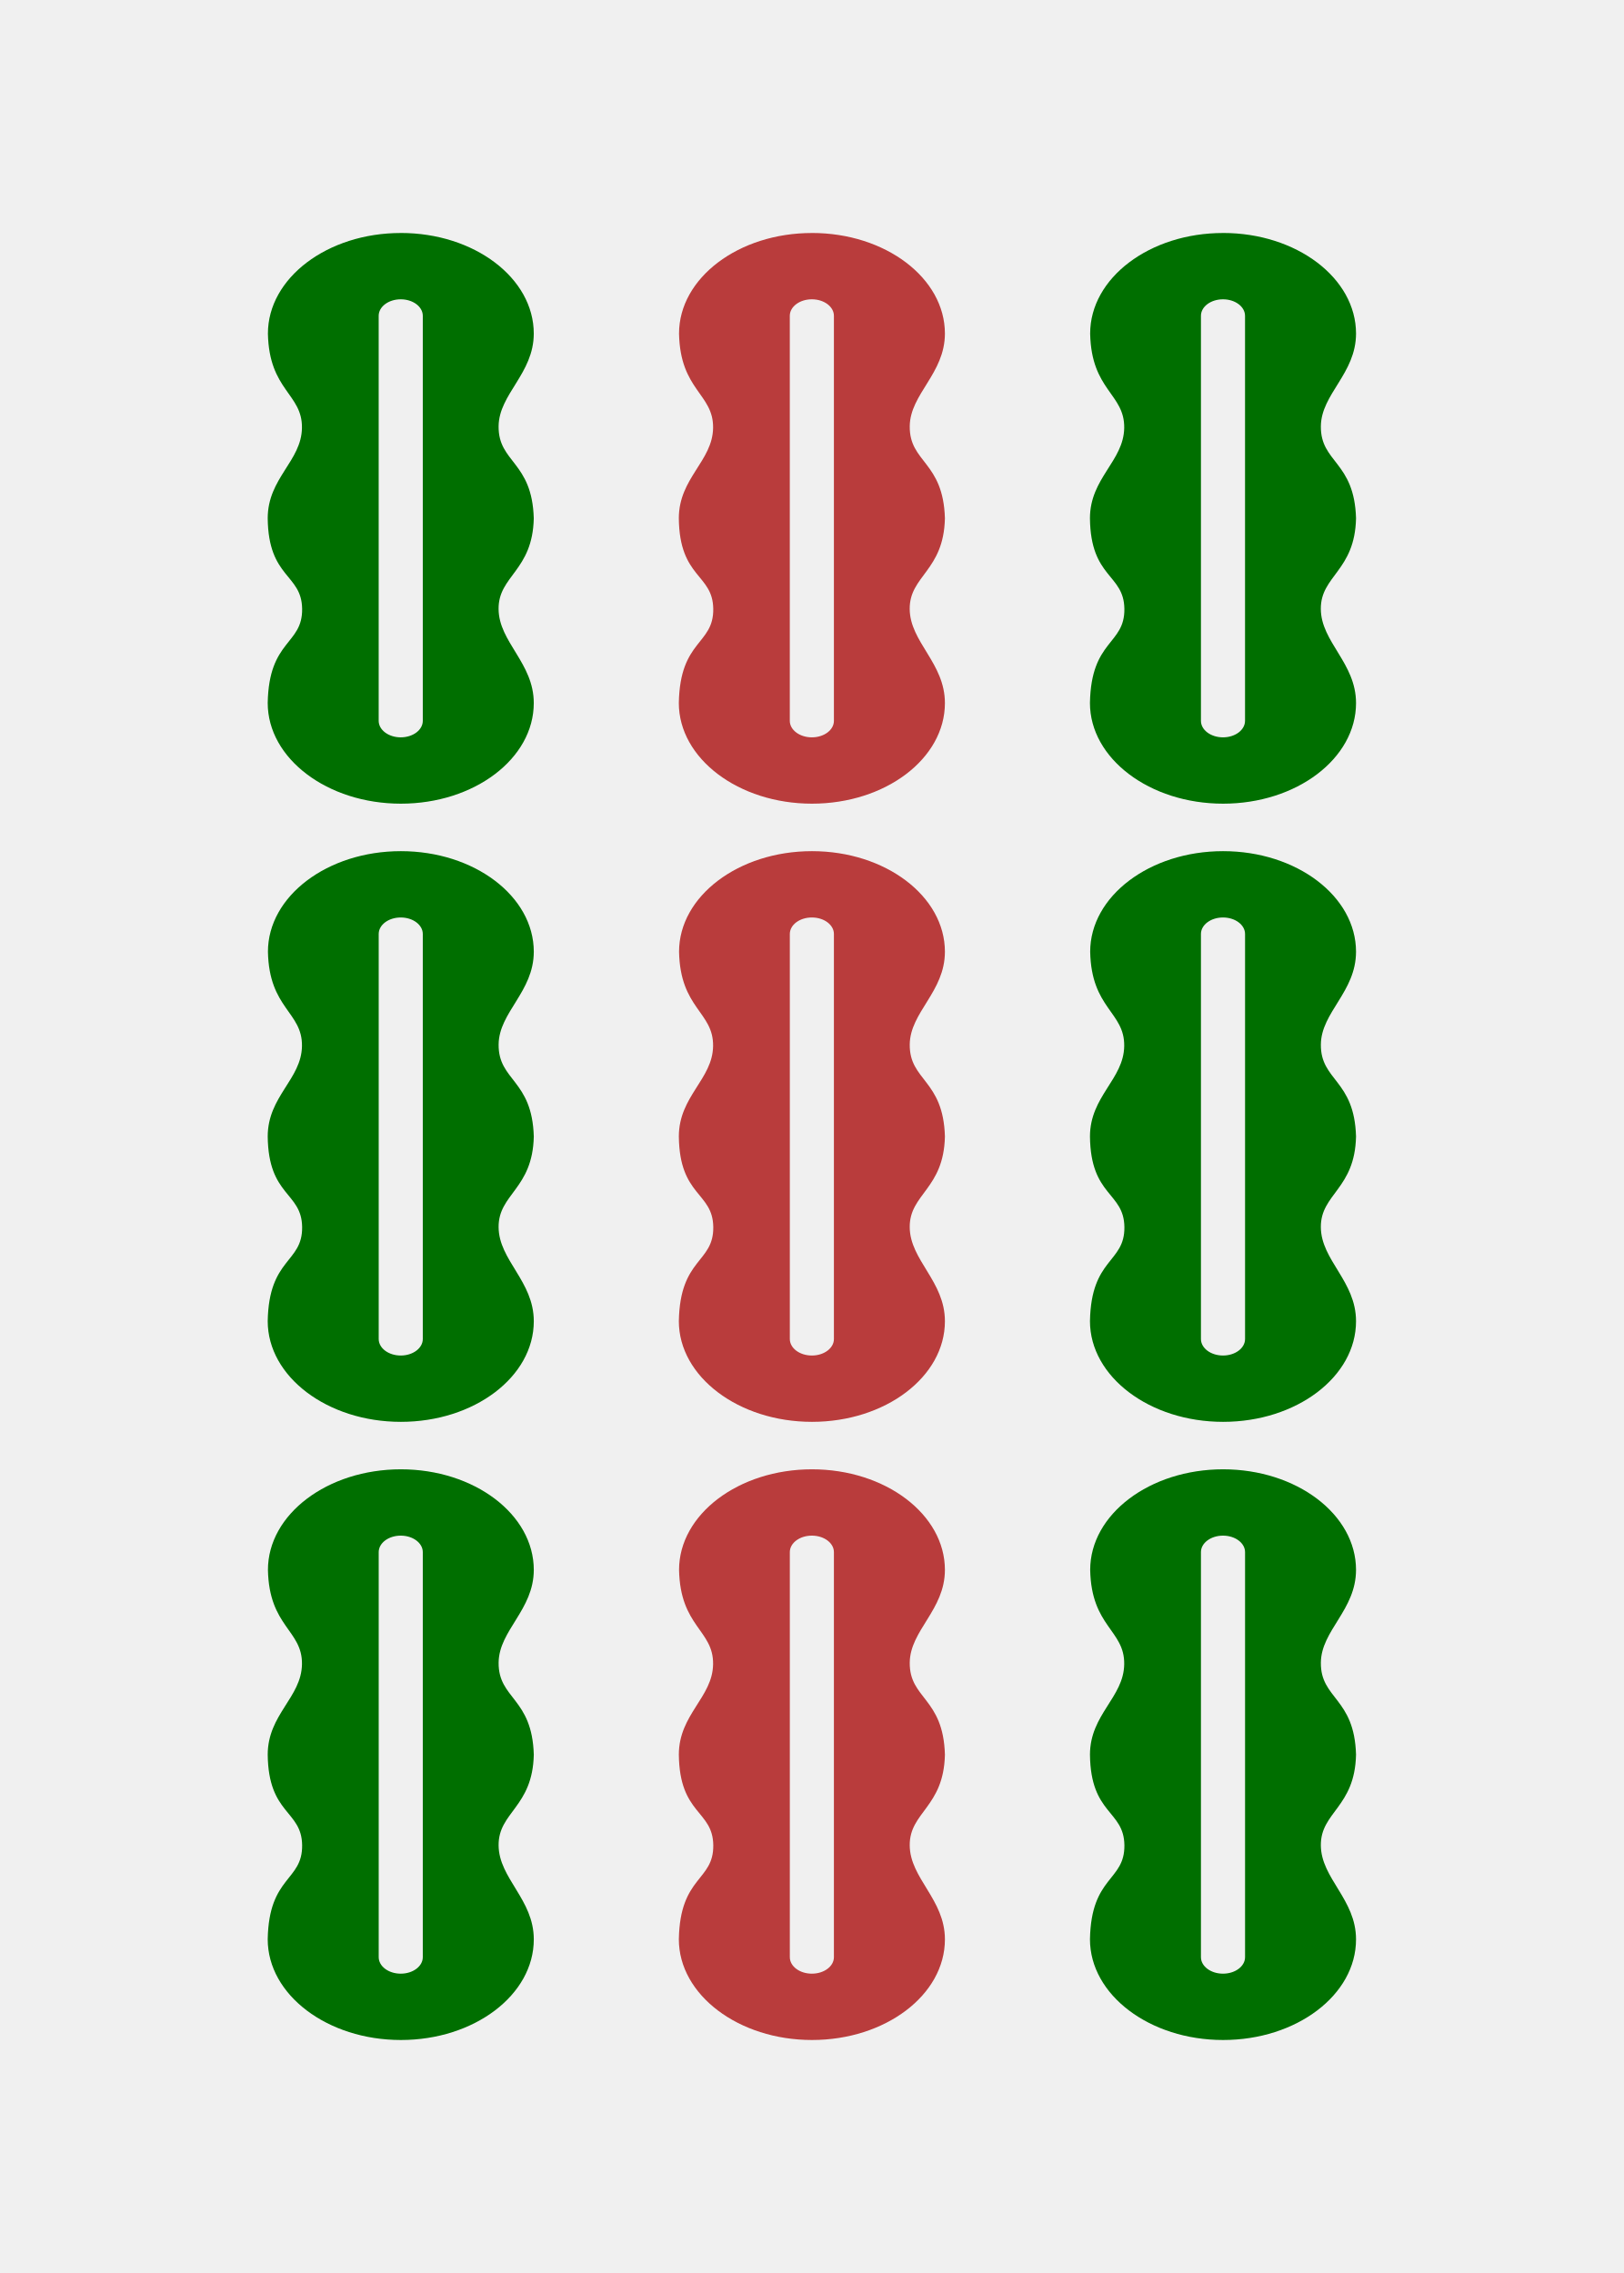
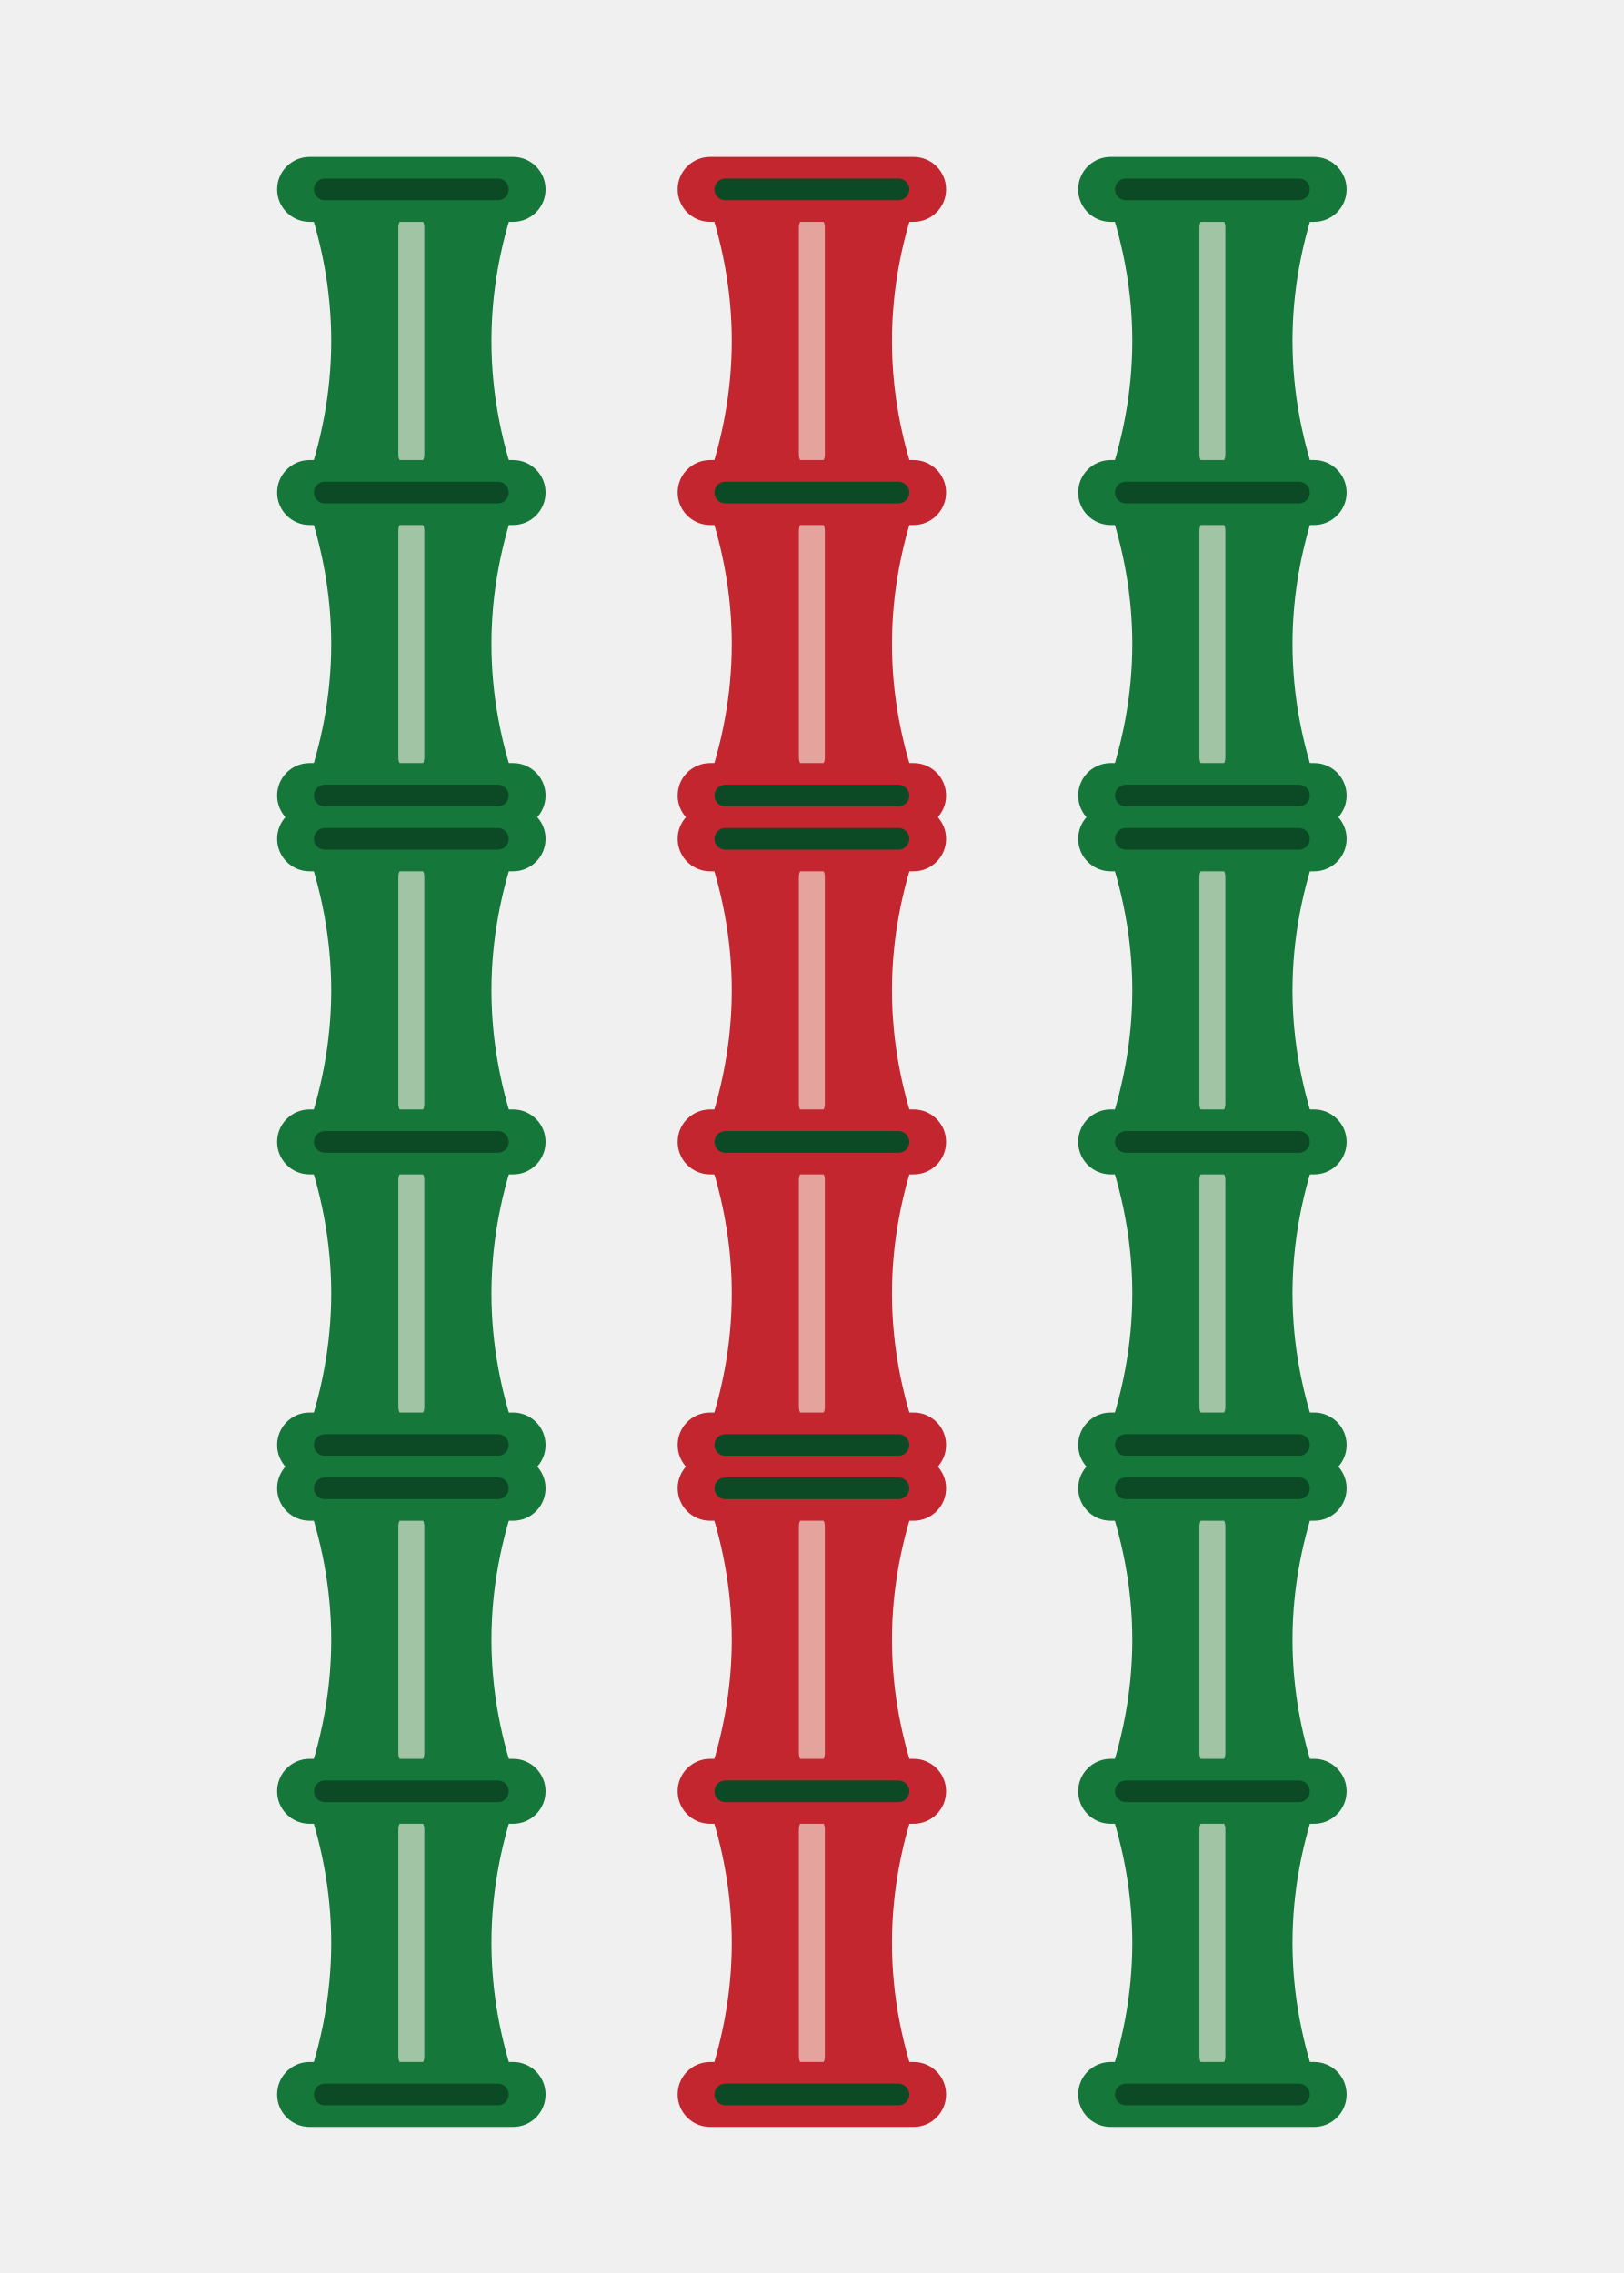
- <svg xmlns="http://www.w3.org/2000/svg" width="100%" height="100%" viewBox="0 0 300 420" fill="none">
-   <defs>
-     <clipPath id="clip-34">
-       <path fill="#fff" transform="translate(49.46 43.053)" d="M0 0h201.078v333.893H0z" />
-     </clipPath>
-   </defs>
-   <g clip-path="url(#clip-34)">
-     <path d="M74.06 43.053C60.496 43.05 49.5 51.373 49.5 61.64c.213 10.532 6.382 11.1 6.288 17.426-.085 6.14-6.314 9.255-6.326 16.692.115 11.125 6.275 10.246 6.36 16.739.086 6.681-6.147 5.665-6.36 17.391 0 10.267 11.035 18.613 24.597 18.613 13.567 0 24.564-8.324 24.56-18.591 0-7.432-6.468-11.253-6.502-17.401-.034-6.147 6.288-7.013 6.502-16.734-.3-10.527-6.562-10.263-6.498-17.008.06-5.976 6.485-9.703 6.498-17.127 0-10.267-10.993-18.591-24.56-18.591v.004zm-.022 12.252c2.258 0 4.077 1.362 4.077 3.053v74.835c0 1.69-1.819 3.052-4.077 3.052-2.254 0-4.073-1.366-4.073-3.052V58.357c0-1.69 1.819-3.052 4.073-3.052z" fill="#006F00" />
-     <path d="M150.017 43.053c-13.562-.004-24.559 8.32-24.559 18.587.217 10.532 6.382 11.1 6.292 17.426-.089 6.14-6.318 9.255-6.331 16.692.115 11.125 6.276 10.246 6.361 16.739.085 6.681-6.147 5.665-6.361 17.391 0 10.267 11.036 18.613 24.598 18.613 13.567 0 24.564-8.324 24.564-18.591-.005-7.432-6.472-11.253-6.506-17.401-.034-6.147 6.288-7.013 6.506-16.734-.303-10.527-6.566-10.263-6.498-17.008.056-5.976 6.481-9.703 6.498-17.127 0-10.267-10.997-18.591-24.564-18.591v.004zm-.021 12.252c2.258 0 4.077 1.362 4.077 3.053v74.835c0 1.69-1.819 3.052-4.077 3.052-2.254 0-4.073-1.366-4.073-3.052V58.357c0-1.69 1.819-3.052 4.073-3.052z" fill="#B93C3C" />
-     <path d="M225.979 43.053c-13.567-.004-24.564 8.32-24.564 18.587.218 10.532 6.383 11.1 6.293 17.426-.09 6.14-6.318 9.255-6.331 16.692.12 11.125 6.276 10.246 6.361 16.739.085 6.681-6.147 5.665-6.361 17.391 0 10.267 11.035 18.613 24.602 18.613 13.563 0 24.56-8.324 24.56-18.591-.005-7.432-6.472-11.253-6.506-17.401-.034-6.147 6.292-7.013 6.506-16.734-.299-10.527-6.566-10.263-6.498-17.008.056-5.976 6.481-9.703 6.498-17.127 0-10.267-10.997-18.591-24.56-18.591v.004zm-.021 12.252c2.254 0 4.072 1.362 4.072 3.053v74.835c0 1.69-1.818 3.052-4.072 3.052-2.258 0-4.073-1.366-4.073-3.052V58.357c0-1.69 1.815-3.052 4.073-3.052zM74.063 157.274c-13.566 0-24.563 8.324-24.559 18.591.214 10.532 6.382 11.1 6.288 17.426-.09 6.139-6.314 9.255-6.33 16.692.119 11.125 6.275 10.245 6.36 16.743.085 6.681-6.147 5.66-6.36 17.387 0 10.267 11.035 18.613 24.601 18.613 13.563 0 24.56-8.324 24.56-18.591 0-7.428-6.468-11.249-6.502-17.396-.034-6.148 6.288-7.019 6.502-16.735-.3-10.531-6.566-10.267-6.498-17.007.06-5.977 6.48-9.708 6.498-17.132 0-10.267-10.997-18.591-24.56-18.591zm-.021 12.256c2.254 0 4.073 1.366 4.073 3.052v74.836c0 1.69-1.819 3.052-4.073 3.052-2.258 0-4.073-1.362-4.073-3.052v-74.836c0-1.69 1.815-3.052 4.073-3.052z" fill="#006F00" />
-     <path d="M150.021 157.274c-13.562 0-24.559 8.324-24.559 18.591.213 10.532 6.382 11.1 6.288 17.426-.085 6.139-6.314 9.255-6.327 16.692.116 11.125 6.276 10.245 6.361 16.743.086 6.681-6.147 5.66-6.361 17.387 0 10.267 11.036 18.613 24.598 18.613 13.563 0 24.56-8.324 24.56-18.591 0-7.428-6.468-11.249-6.502-17.396-.034-6.148 6.288-7.019 6.502-16.735-.299-10.531-6.562-10.267-6.498-17.007.06-5.977 6.485-9.708 6.498-17.132 0-10.267-10.997-18.591-24.56-18.591zM150 169.53c2.258 0 4.073 1.366 4.073 3.052v74.836c0 1.69-1.815 3.052-4.073 3.052-2.258 0-4.072-1.362-4.072-3.052v-74.836c0-1.69 1.814-3.052 4.072-3.052z" fill="#B93C3C" />
-     <path d="M225.979 157.274c-13.563 0-24.559 8.324-24.559 18.591.213 10.532 6.382 11.1 6.288 17.426-.085 6.139-6.31 9.255-6.327 16.692.116 11.125 6.276 10.245 6.361 16.743.085 6.681-6.147 5.66-6.361 17.387 0 10.267 11.035 18.613 24.598 18.613 13.567 0 24.564-8.324 24.559-18.591 0-7.428-6.467-11.249-6.501-17.396-.034-6.148 6.288-7.019 6.501-16.735-.298-10.531-6.561-10.267-6.497-17.007.06-5.977 6.485-9.708 6.497-17.132 0-10.267-10.992-18.591-24.559-18.591zm-.021 12.256c2.258 0 4.077 1.366 4.077 3.052v74.836c0 1.69-1.819 3.052-4.077 3.052-2.254 0-4.073-1.362-4.073-3.052v-74.836c0-1.69 1.819-3.052 4.073-3.052zM74.063 271.495c-13.566 0-24.563 8.324-24.559 18.591.214 10.531 6.382 11.099 6.288 17.426-.09 6.139-6.314 9.255-6.33 16.692.119 11.125 6.275 10.245 6.36 16.742.085 6.681-6.147 5.661-6.36 17.388 0 10.267 11.035 18.613 24.601 18.613 13.563 0 24.56-8.325 24.56-18.592 0-7.428-6.468-11.248-6.502-17.396-.034-6.147 6.288-7.018 6.502-16.734-.3-10.532-6.566-10.267-6.498-17.008.06-5.976 6.48-9.707 6.498-17.131 0-10.267-10.997-18.591-24.56-18.591zm-.021 12.256c2.254 0 4.073 1.366 4.073 3.052v74.835c0 1.691-1.819 3.052-4.073 3.052-2.258 0-4.073-1.361-4.073-3.052v-74.835c0-1.69 1.815-3.052 4.073-3.052z" fill="#006F00" />
-     <path d="M150.021 271.495c-13.562 0-24.559 8.324-24.559 18.591.213 10.531 6.382 11.099 6.288 17.426-.085 6.139-6.314 9.255-6.327 16.692.116 11.125 6.276 10.245 6.361 16.742.086 6.681-6.147 5.661-6.361 17.388 0 10.267 11.036 18.613 24.598 18.613 13.563 0 24.56-8.325 24.56-18.592 0-7.428-6.468-11.248-6.502-17.396-.034-6.147 6.288-7.018 6.502-16.734-.299-10.532-6.562-10.267-6.498-17.008.06-5.976 6.485-9.707 6.498-17.131 0-10.267-10.997-18.591-24.56-18.591zM150 283.751c2.258 0 4.073 1.366 4.073 3.052v74.835c0 1.691-1.815 3.052-4.073 3.052-2.258 0-4.072-1.361-4.072-3.052v-74.835c0-1.69 1.814-3.052 4.072-3.052z" fill="#B93C3C" />
-     <path d="M225.979 271.495c-13.563 0-24.559 8.324-24.559 18.591.213 10.531 6.382 11.099 6.288 17.426-.085 6.139-6.31 9.255-6.327 16.692.116 11.125 6.276 10.245 6.361 16.742.085 6.681-6.147 5.661-6.361 17.388 0 10.267 11.035 18.613 24.598 18.613 13.567 0 24.564-8.325 24.559-18.592 0-7.428-6.467-11.248-6.501-17.396-.034-6.147 6.288-7.018 6.501-16.734-.298-10.532-6.561-10.267-6.497-17.008.06-5.976 6.485-9.707 6.497-17.131 0-10.267-10.992-18.591-24.559-18.591zm-.021 12.256c2.258 0 4.077 1.366 4.077 3.052v74.835c0 1.691-1.819 3.052-4.077 3.052-2.254 0-4.073-1.361-4.073-3.052v-74.835c0-1.69 1.819-3.052 4.073-3.052z" fill="#006F00" />
-   </g>
+ <svg xmlns="http://www.w3.org/2000/svg" viewBox="0 0 300 420">
+   <path d="M56 35Q66.4 63 56 91L96 91Q85.6 63 96 35Z" fill="#16773b" />
+   <path d="M76 42L76 84" stroke="#fbf6e9" stroke-width="4.8" stroke-linecap="round" opacity="0.6" />
+   <path d="M56 91Q66.4 119 56 147L96 147Q85.6 119 96 91Z" fill="#16773b" />
+   <path d="M76 98L76 140" stroke="#fbf6e9" stroke-width="4.8" stroke-linecap="round" opacity="0.6" />
+   <rect x="51.2" y="29" width="49.6" height="12" rx="6" fill="#16773b" />
+   <rect x="58" y="33" width="36" height="4" rx="2" fill="#0b4a24" />
+   <rect x="51.2" y="85" width="49.6" height="12" rx="6" fill="#16773b" />
+   <rect x="58" y="89" width="36" height="4" rx="2" fill="#0b4a24" />
+   <rect x="51.2" y="141" width="49.6" height="12" rx="6" fill="#16773b" />
+   <rect x="58" y="145" width="36" height="4" rx="2" fill="#0b4a24" />
+   <path d="M130 35Q140.4 63 130 91L170 91Q159.6 63 170 35Z" fill="#c3262e" />
+   <path d="M150 42L150 84" stroke="#fbf6e9" stroke-width="4.8" stroke-linecap="round" opacity="0.6" />
+   <path d="M130 91Q140.4 119 130 147L170 147Q159.6 119 170 91Z" fill="#c3262e" />
+   <path d="M150 98L150 140" stroke="#fbf6e9" stroke-width="4.8" stroke-linecap="round" opacity="0.6" />
+   <rect x="125.2" y="29" width="49.6" height="12" rx="6" fill="#c3262e" />
+   <rect x="132" y="33" width="36" height="4" rx="2" fill="#0b4a24" />
+   <rect x="125.2" y="85" width="49.6" height="12" rx="6" fill="#c3262e" />
+   <rect x="132" y="89" width="36" height="4" rx="2" fill="#0b4a24" />
+   <rect x="125.2" y="141" width="49.6" height="12" rx="6" fill="#c3262e" />
+   <rect x="132" y="145" width="36" height="4" rx="2" fill="#0b4a24" />
+   <path d="M204 35Q214.4 63 204 91L244 91Q233.6 63 244 35Z" fill="#16773b" />
+   <path d="M224 42L224 84" stroke="#fbf6e9" stroke-width="4.8" stroke-linecap="round" opacity="0.6" />
+   <path d="M204 91Q214.4 119 204 147L244 147Q233.6 119 244 91Z" fill="#16773b" />
+   <path d="M224 98L224 140" stroke="#fbf6e9" stroke-width="4.8" stroke-linecap="round" opacity="0.6" />
+   <rect x="199.2" y="29" width="49.6" height="12" rx="6" fill="#16773b" />
+   <rect x="206" y="33" width="36" height="4" rx="2" fill="#0b4a24" />
+   <rect x="199.2" y="85" width="49.6" height="12" rx="6" fill="#16773b" />
+   <rect x="206" y="89" width="36" height="4" rx="2" fill="#0b4a24" />
+   <rect x="199.2" y="141" width="49.6" height="12" rx="6" fill="#16773b" />
+   <rect x="206" y="145" width="36" height="4" rx="2" fill="#0b4a24" />
+   <path d="M56 155Q66.4 183 56 211L96 211Q85.6 183 96 155Z" fill="#16773b" />
+   <path d="M76 162L76 204" stroke="#fbf6e9" stroke-width="4.8" stroke-linecap="round" opacity="0.6" />
+   <path d="M56 211Q66.4 239 56 267L96 267Q85.6 239 96 211Z" fill="#16773b" />
+   <path d="M76 218L76 260" stroke="#fbf6e9" stroke-width="4.8" stroke-linecap="round" opacity="0.6" />
+   <rect x="51.2" y="149" width="49.6" height="12" rx="6" fill="#16773b" />
+   <rect x="58" y="153" width="36" height="4" rx="2" fill="#0b4a24" />
+   <rect x="51.2" y="205" width="49.6" height="12" rx="6" fill="#16773b" />
+   <rect x="58" y="209" width="36" height="4" rx="2" fill="#0b4a24" />
+   <rect x="51.2" y="261" width="49.6" height="12" rx="6" fill="#16773b" />
+   <rect x="58" y="265" width="36" height="4" rx="2" fill="#0b4a24" />
+   <path d="M130 155Q140.4 183 130 211L170 211Q159.6 183 170 155Z" fill="#c3262e" />
+   <path d="M150 162L150 204" stroke="#fbf6e9" stroke-width="4.8" stroke-linecap="round" opacity="0.6" />
+   <path d="M130 211Q140.4 239 130 267L170 267Q159.6 239 170 211Z" fill="#c3262e" />
+   <path d="M150 218L150 260" stroke="#fbf6e9" stroke-width="4.8" stroke-linecap="round" opacity="0.6" />
+   <rect x="125.2" y="149" width="49.6" height="12" rx="6" fill="#c3262e" />
+   <rect x="132" y="153" width="36" height="4" rx="2" fill="#0b4a24" />
+   <rect x="125.2" y="205" width="49.6" height="12" rx="6" fill="#c3262e" />
+   <rect x="132" y="209" width="36" height="4" rx="2" fill="#0b4a24" />
+   <rect x="125.2" y="261" width="49.6" height="12" rx="6" fill="#c3262e" />
+   <rect x="132" y="265" width="36" height="4" rx="2" fill="#0b4a24" />
+   <path d="M204 155Q214.4 183 204 211L244 211Q233.6 183 244 155Z" fill="#16773b" />
+   <path d="M224 162L224 204" stroke="#fbf6e9" stroke-width="4.8" stroke-linecap="round" opacity="0.6" />
+   <path d="M204 211Q214.4 239 204 267L244 267Q233.6 239 244 211Z" fill="#16773b" />
+   <path d="M224 218L224 260" stroke="#fbf6e9" stroke-width="4.8" stroke-linecap="round" opacity="0.6" />
+   <rect x="199.2" y="149" width="49.6" height="12" rx="6" fill="#16773b" />
+   <rect x="206" y="153" width="36" height="4" rx="2" fill="#0b4a24" />
+   <rect x="199.2" y="205" width="49.6" height="12" rx="6" fill="#16773b" />
+   <rect x="206" y="209" width="36" height="4" rx="2" fill="#0b4a24" />
+   <rect x="199.2" y="261" width="49.6" height="12" rx="6" fill="#16773b" />
+   <rect x="206" y="265" width="36" height="4" rx="2" fill="#0b4a24" />
+   <path d="M56 275Q66.4 303 56 331L96 331Q85.6 303 96 275Z" fill="#16773b" />
+   <path d="M76 282L76 324" stroke="#fbf6e9" stroke-width="4.8" stroke-linecap="round" opacity="0.6" />
+   <path d="M56 331Q66.4 359 56 387L96 387Q85.6 359 96 331Z" fill="#16773b" />
+   <path d="M76 338L76 380" stroke="#fbf6e9" stroke-width="4.8" stroke-linecap="round" opacity="0.6" />
+   <rect x="51.2" y="269" width="49.6" height="12" rx="6" fill="#16773b" />
+   <rect x="58" y="273" width="36" height="4" rx="2" fill="#0b4a24" />
+   <rect x="51.2" y="325" width="49.6" height="12" rx="6" fill="#16773b" />
+   <rect x="58" y="329" width="36" height="4" rx="2" fill="#0b4a24" />
+   <rect x="51.2" y="381" width="49.6" height="12" rx="6" fill="#16773b" />
+   <rect x="58" y="385" width="36" height="4" rx="2" fill="#0b4a24" />
+   <path d="M130 275Q140.4 303 130 331L170 331Q159.6 303 170 275Z" fill="#c3262e" />
+   <path d="M150 282L150 324" stroke="#fbf6e9" stroke-width="4.8" stroke-linecap="round" opacity="0.6" />
+   <path d="M130 331Q140.4 359 130 387L170 387Q159.6 359 170 331Z" fill="#c3262e" />
+   <path d="M150 338L150 380" stroke="#fbf6e9" stroke-width="4.8" stroke-linecap="round" opacity="0.6" />
+   <rect x="125.2" y="269" width="49.6" height="12" rx="6" fill="#c3262e" />
+   <rect x="132" y="273" width="36" height="4" rx="2" fill="#0b4a24" />
+   <rect x="125.2" y="325" width="49.6" height="12" rx="6" fill="#c3262e" />
+   <rect x="132" y="329" width="36" height="4" rx="2" fill="#0b4a24" />
+   <rect x="125.2" y="381" width="49.6" height="12" rx="6" fill="#c3262e" />
+   <rect x="132" y="385" width="36" height="4" rx="2" fill="#0b4a24" />
+   <path d="M204 275Q214.4 303 204 331L244 331Q233.6 303 244 275Z" fill="#16773b" />
+   <path d="M224 282L224 324" stroke="#fbf6e9" stroke-width="4.8" stroke-linecap="round" opacity="0.6" />
+   <path d="M204 331Q214.4 359 204 387L244 387Q233.6 359 244 331Z" fill="#16773b" />
+   <path d="M224 338L224 380" stroke="#fbf6e9" stroke-width="4.8" stroke-linecap="round" opacity="0.6" />
+   <rect x="199.2" y="269" width="49.6" height="12" rx="6" fill="#16773b" />
+   <rect x="206" y="273" width="36" height="4" rx="2" fill="#0b4a24" />
+   <rect x="199.2" y="325" width="49.6" height="12" rx="6" fill="#16773b" />
+   <rect x="206" y="329" width="36" height="4" rx="2" fill="#0b4a24" />
+   <rect x="199.2" y="381" width="49.6" height="12" rx="6" fill="#16773b" />
+   <rect x="206" y="385" width="36" height="4" rx="2" fill="#0b4a24" />
</svg>
